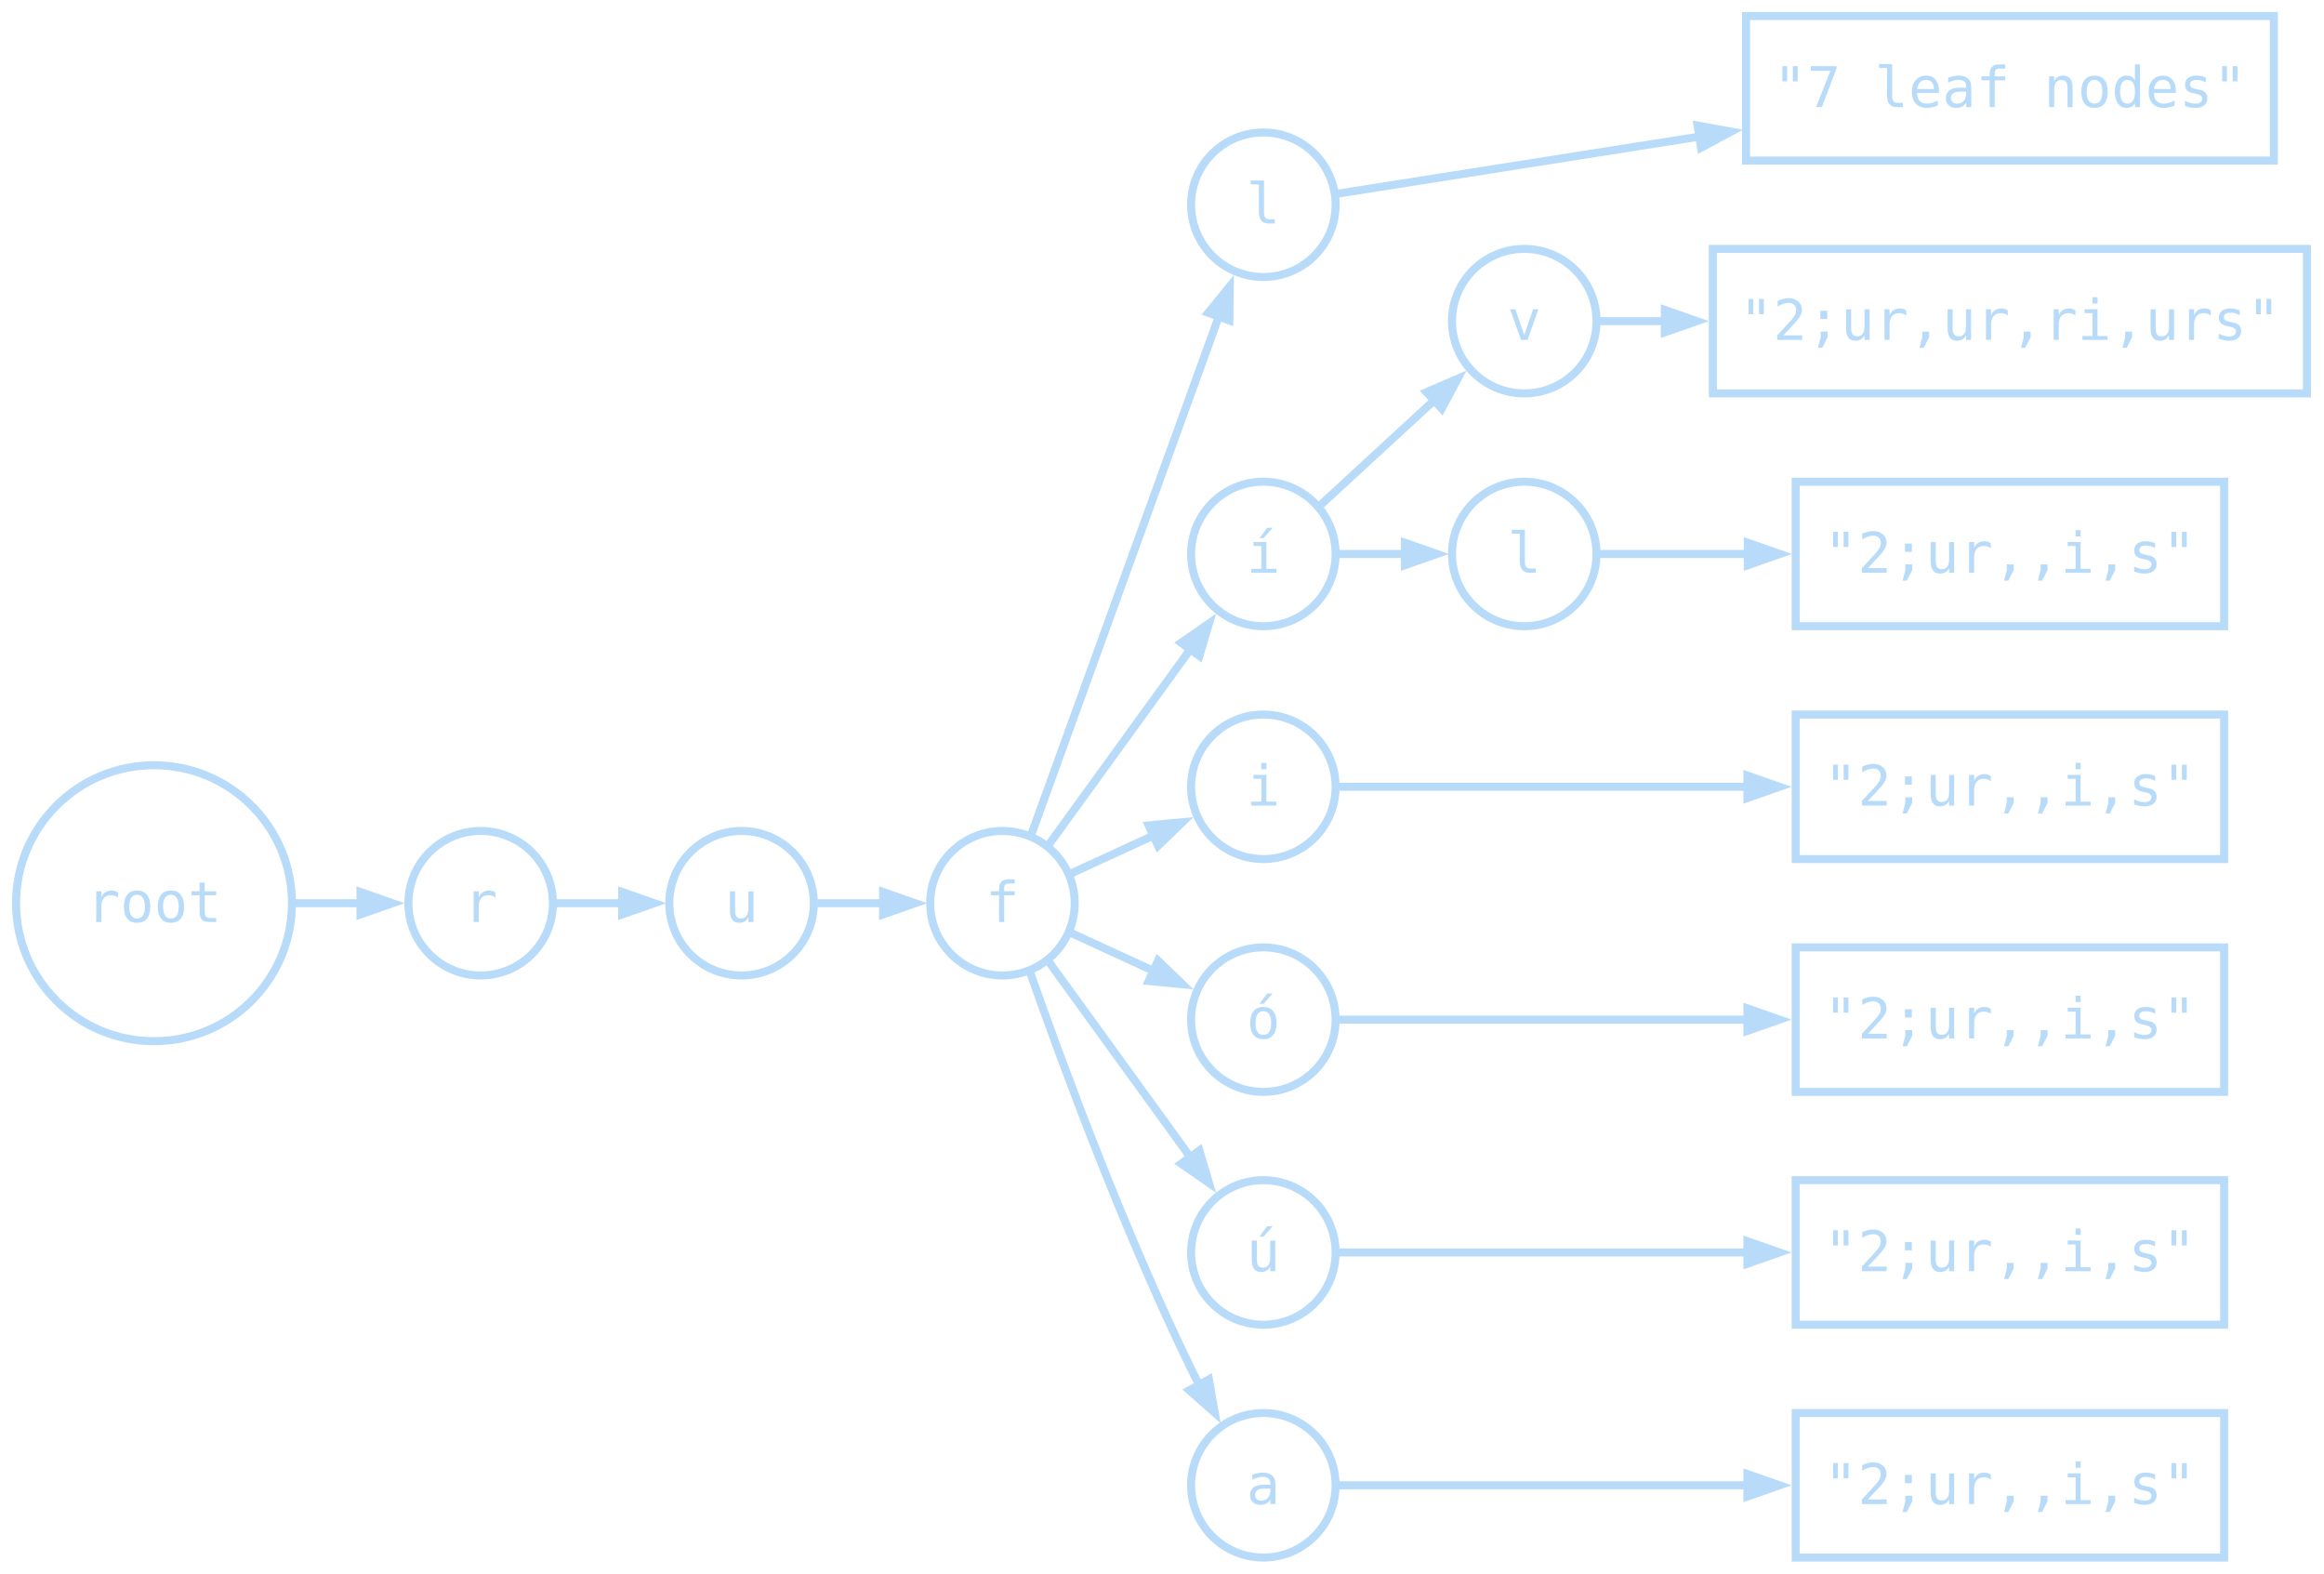
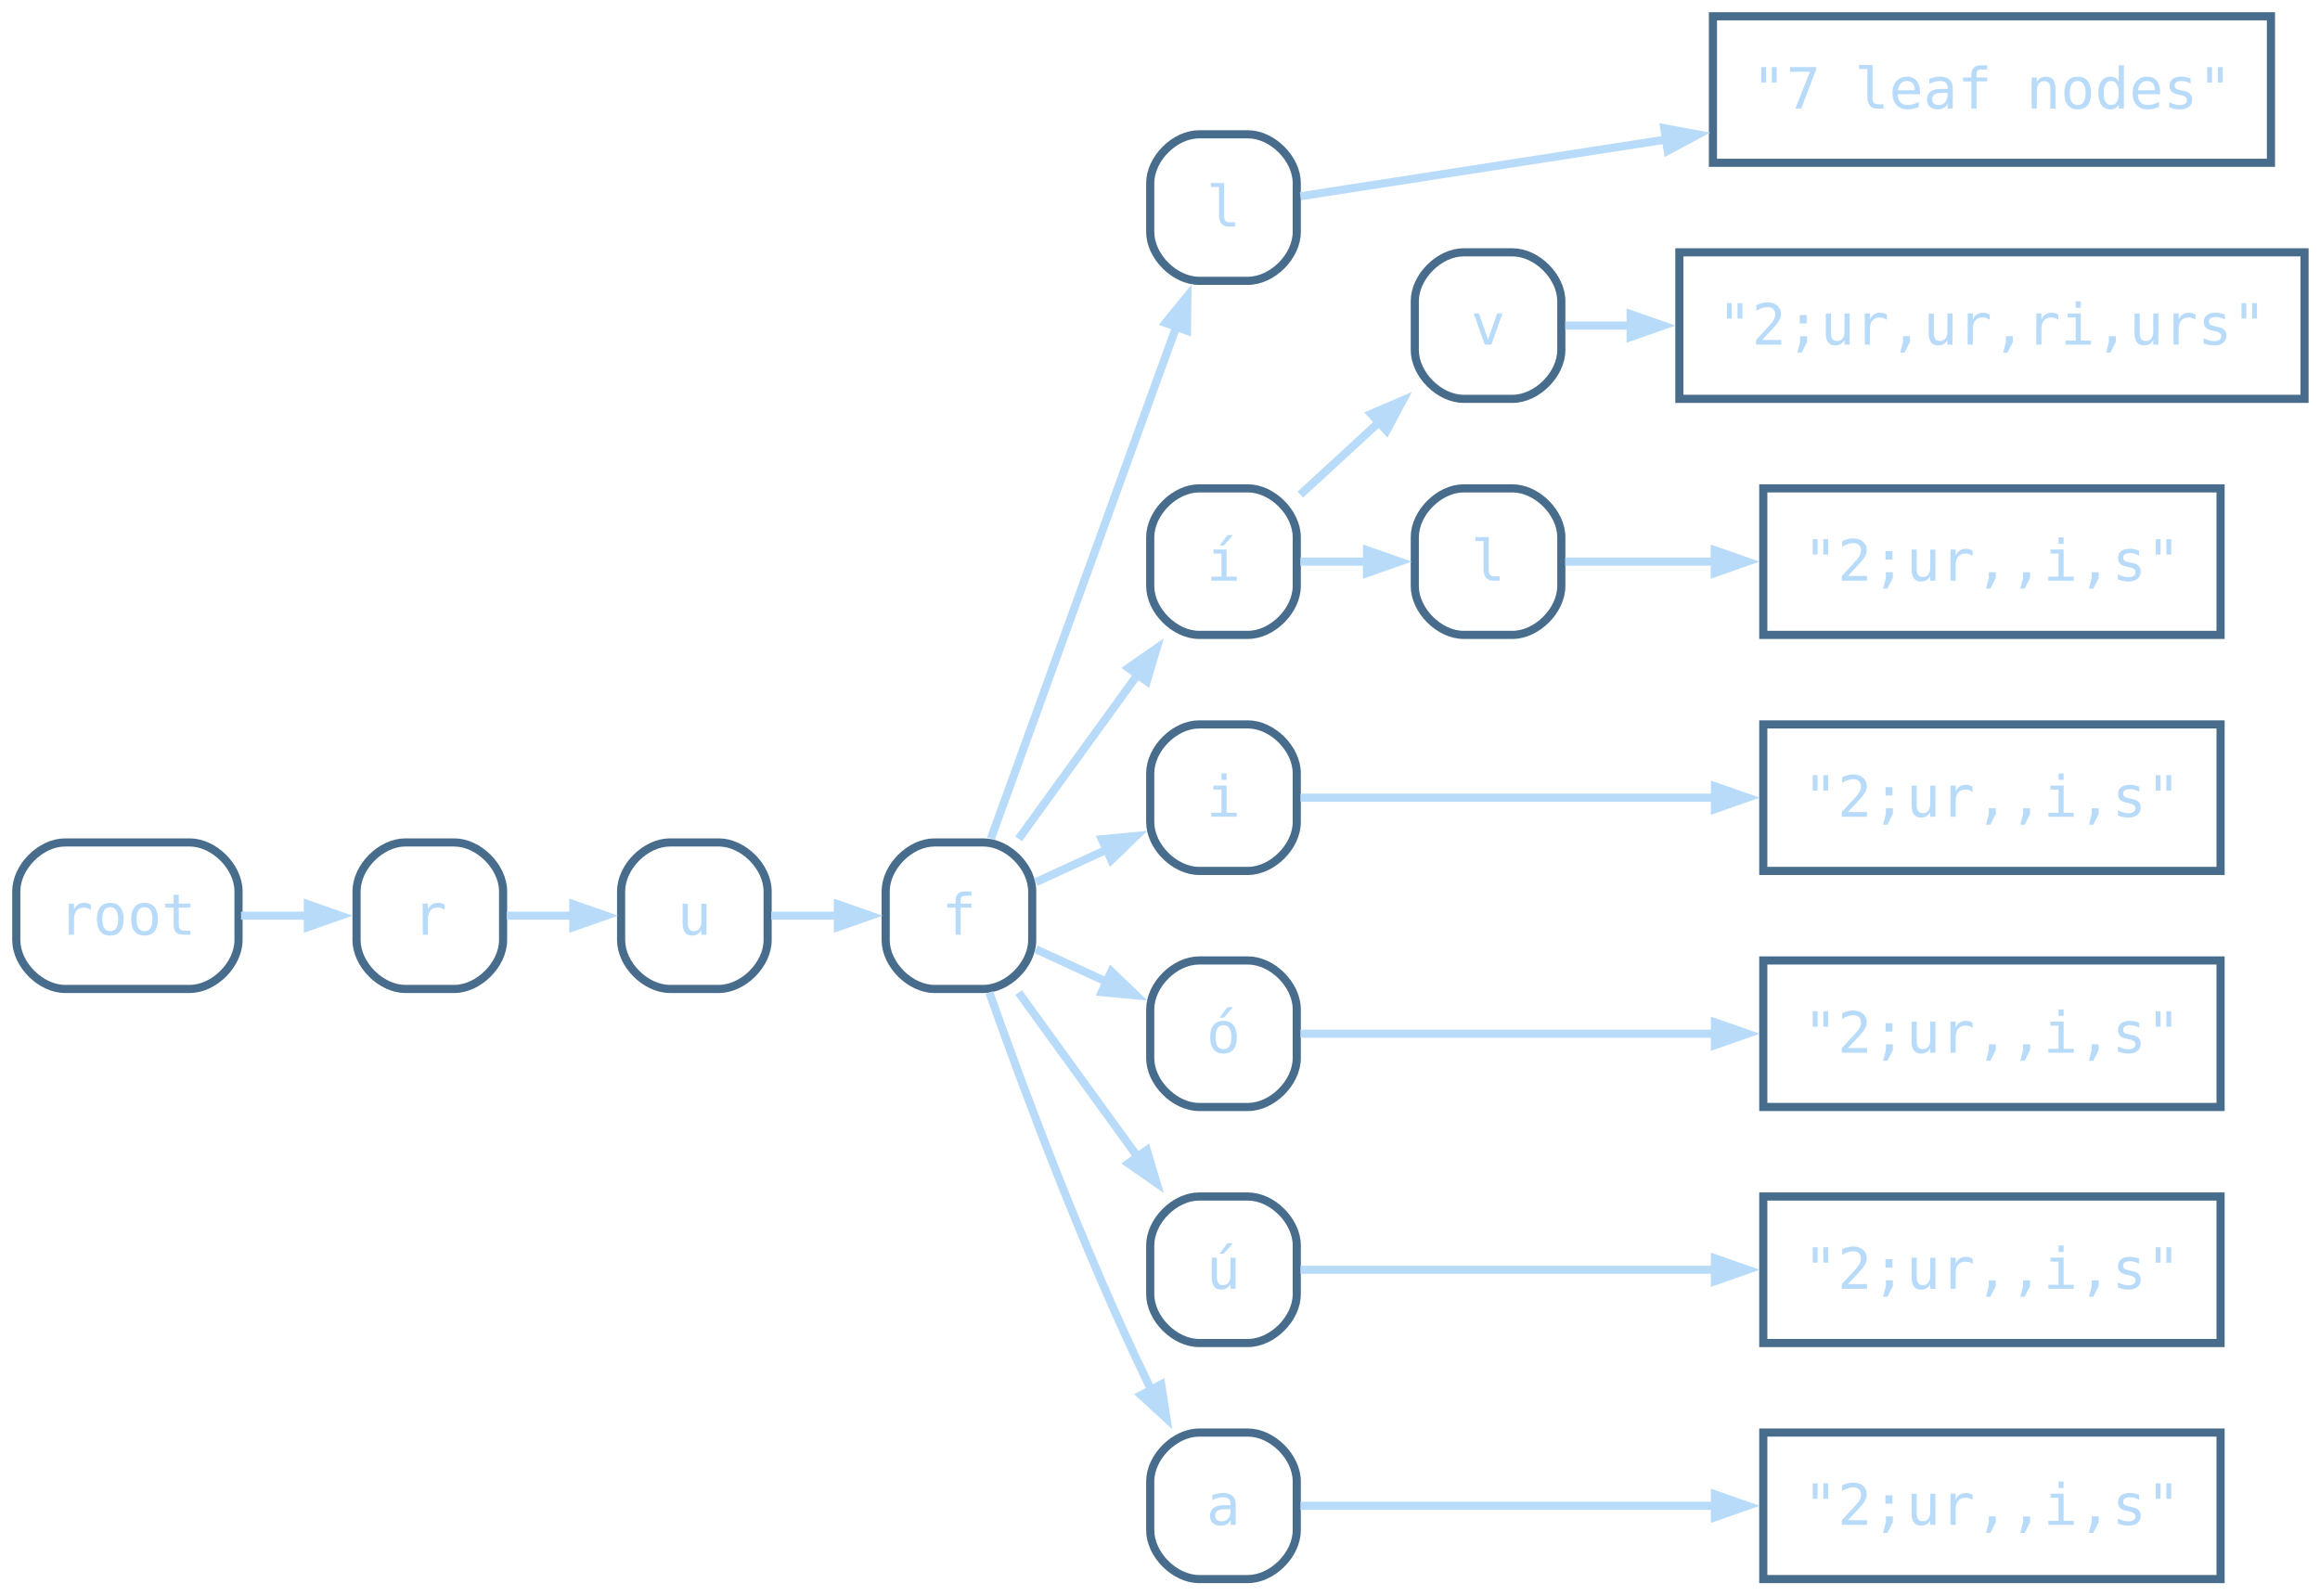
- <svg xmlns="http://www.w3.org/2000/svg" width="579pt" height="392pt" viewBox="0.00 0.00 579.00 392.00">
+ <svg xmlns="http://www.w3.org/2000/svg" width="570pt" height="392pt" viewBox="0.00 0.00 570.00 392.00">
  <g id="graph0" class="graph" transform="scale(1 1) rotate(0) translate(4 388)">
    <g id="node1" class="node">
-       <ellipse fill="none" stroke="#b9dbfa" stroke-width="2" cx="34.37" cy="-163" rx="34.37" ry="34.37" />
-       <text xml:space="preserve" text-anchor="middle" x="34.37" y="-158.32" font-family="monospace" font-size="14.00" fill="#b9dbfa">root</text>
+       <path fill="none" stroke="#486d8c" stroke-width="2" d="M42.6,-181C42.6,-181 12,-181 12,-181 6,-181 0,-175 0,-169 0,-169 0,-157 0,-157 0,-151 6,-145 12,-145 12,-145 42.6,-145 42.6,-145 48.6,-145 54.6,-151 54.6,-157 54.6,-157 54.6,-169 54.6,-169 54.6,-175 48.6,-181 42.6,-181" />
+       <text xml:space="preserve" text-anchor="middle" x="27.3" y="-158.32" font-family="monospace" font-size="14.00" fill="#b9dbfa">root</text>
    </g>
    <g id="node2" class="node">
-       <ellipse fill="none" stroke="#b9dbfa" stroke-width="2" cx="115.75" cy="-163" rx="18" ry="18" />
-       <text xml:space="preserve" text-anchor="middle" x="115.75" y="-158.32" font-family="monospace" font-size="14.00" fill="#b9dbfa">r</text>
+       <path fill="none" stroke="#486d8c" stroke-width="2" d="M107.6,-181C107.6,-181 95.6,-181 95.6,-181 89.6,-181 83.6,-175 83.6,-169 83.6,-169 83.6,-157 83.6,-157 83.6,-151 89.6,-145 95.6,-145 95.6,-145 107.6,-145 107.6,-145 113.6,-145 119.6,-151 119.6,-157 119.6,-157 119.6,-169 119.6,-169 119.6,-175 113.6,-181 107.6,-181" />
+       <text xml:space="preserve" text-anchor="middle" x="101.6" y="-158.32" font-family="monospace" font-size="14.00" fill="#b9dbfa">r</text>
    </g>
    <g id="edge1" class="edge">
-       <path fill="none" stroke="#b9dbfa" stroke-width="2" d="M69.49,-163C74.94,-163 80.52,-163 85.82,-163" />
-       <polygon fill="#b9dbfa" stroke="#b9dbfa" stroke-width="2" points="85.81,-165.8 93.81,-163 85.81,-160.2 85.81,-165.8" />
+       <path fill="none" stroke="#b9dbfa" stroke-width="2" d="M55.22,-163C60.66,-163 66.39,-163 71.88,-163" />
+       <polygon fill="#b9dbfa" stroke="#b9dbfa" stroke-width="2" points="71.63,-165.8 79.63,-163 71.63,-160.2 71.63,-165.8" />
    </g>
    <g id="node3" class="node">
-       <ellipse fill="none" stroke="#b9dbfa" stroke-width="2" cx="180.75" cy="-163" rx="18" ry="18" />
-       <text xml:space="preserve" text-anchor="middle" x="180.75" y="-158.32" font-family="monospace" font-size="14.00" fill="#b9dbfa">u</text>
+       <path fill="none" stroke="#486d8c" stroke-width="2" d="M172.6,-181C172.6,-181 160.6,-181 160.6,-181 154.6,-181 148.6,-175 148.6,-169 148.6,-169 148.6,-157 148.6,-157 148.6,-151 154.6,-145 160.6,-145 160.6,-145 172.6,-145 172.6,-145 178.6,-145 184.6,-151 184.6,-157 184.6,-157 184.6,-169 184.6,-169 184.6,-175 178.6,-181 172.6,-181" />
+       <text xml:space="preserve" text-anchor="middle" x="166.6" y="-158.32" font-family="monospace" font-size="14.00" fill="#b9dbfa">u</text>
    </g>
    <g id="edge2" class="edge">
-       <path fill="none" stroke="#b9dbfa" stroke-width="2" d="M134.63,-163C139.86,-163 145.71,-163 151.42,-163" />
-       <polygon fill="#b9dbfa" stroke="#b9dbfa" stroke-width="2" points="151.01,-165.8 159.01,-163 151.01,-160.2 151.01,-165.8" />
+       <path fill="none" stroke="#b9dbfa" stroke-width="2" d="M120.48,-163C125.72,-163 131.57,-163 137.28,-163" />
+       <polygon fill="#b9dbfa" stroke="#b9dbfa" stroke-width="2" points="136.86,-165.8 144.86,-163 136.86,-160.2 136.86,-165.8" />
    </g>
    <g id="node4" class="node">
-       <ellipse fill="none" stroke="#b9dbfa" stroke-width="2" cx="245.75" cy="-163" rx="18" ry="18" />
-       <text xml:space="preserve" text-anchor="middle" x="245.75" y="-158.32" font-family="monospace" font-size="14.00" fill="#b9dbfa">f</text>
+       <path fill="none" stroke="#486d8c" stroke-width="2" d="M237.6,-181C237.6,-181 225.6,-181 225.6,-181 219.6,-181 213.6,-175 213.6,-169 213.6,-169 213.6,-157 213.6,-157 213.6,-151 219.6,-145 225.6,-145 225.6,-145 237.6,-145 237.6,-145 243.6,-145 249.6,-151 249.6,-157 249.6,-157 249.6,-169 249.6,-169 249.6,-175 243.6,-181 237.6,-181" />
+       <text xml:space="preserve" text-anchor="middle" x="231.6" y="-158.32" font-family="monospace" font-size="14.00" fill="#b9dbfa">f</text>
    </g>
    <g id="edge3" class="edge">
-       <path fill="none" stroke="#b9dbfa" stroke-width="2" d="M199.63,-163C204.86,-163 210.71,-163 216.42,-163" />
-       <polygon fill="#b9dbfa" stroke="#b9dbfa" stroke-width="2" points="216.01,-165.8 224.01,-163 216.01,-160.2 216.01,-165.8" />
+       <path fill="none" stroke="#b9dbfa" stroke-width="2" d="M185.48,-163C190.72,-163 196.57,-163 202.28,-163" />
+       <polygon fill="#b9dbfa" stroke="#b9dbfa" stroke-width="2" points="201.86,-165.8 209.86,-163 201.86,-160.2 201.86,-165.8" />
    </g>
    <g id="node5" class="node">
-       <ellipse fill="none" stroke="#b9dbfa" stroke-width="2" cx="310.75" cy="-337" rx="18" ry="18" />
-       <text xml:space="preserve" text-anchor="middle" x="310.75" y="-332.32" font-family="monospace" font-size="14.00" fill="#b9dbfa">l</text>
+       <path fill="none" stroke="#486d8c" stroke-width="2" d="M302.6,-355C302.6,-355 290.6,-355 290.6,-355 284.6,-355 278.6,-349 278.6,-343 278.6,-343 278.6,-331 278.6,-331 278.6,-325 284.6,-319 290.6,-319 290.6,-319 302.6,-319 302.6,-319 308.6,-319 314.6,-325 314.6,-331 314.6,-331 314.6,-343 314.6,-343 314.6,-349 308.6,-355 302.6,-355" />
+       <text xml:space="preserve" text-anchor="middle" x="296.6" y="-332.32" font-family="monospace" font-size="14.00" fill="#b9dbfa">l</text>
    </g>
    <g id="edge4" class="edge">
-       <path fill="none" stroke="#b9dbfa" stroke-width="2" d="M253.02,-180.32C263.93,-210.47 286.51,-272.83 299.65,-309.13" />
-       <polygon fill="#b9dbfa" stroke="#b9dbfa" stroke-width="2" points="297.02,-310.08 302.38,-316.65 302.28,-308.17 297.02,-310.08" />
+       <path fill="none" stroke="#b9dbfa" stroke-width="2" d="M239.46,-181.95C250.44,-212.28 272.05,-271.96 285.02,-307.78" />
+       <polygon fill="#b9dbfa" stroke="#b9dbfa" stroke-width="2" points="282.36,-308.66 287.72,-315.22 287.63,-306.75 282.36,-308.66" />
    </g>
    <g id="node7" class="node">
-       <ellipse fill="none" stroke="#b9dbfa" stroke-width="2" cx="310.75" cy="-250" rx="18" ry="18" />
-       <text xml:space="preserve" text-anchor="middle" x="310.75" y="-245.32" font-family="monospace" font-size="14.00" fill="#b9dbfa">í</text>
+       <path fill="none" stroke="#486d8c" stroke-width="2" d="M302.6,-268C302.6,-268 290.6,-268 290.6,-268 284.6,-268 278.6,-262 278.6,-256 278.6,-256 278.6,-244 278.6,-244 278.6,-238 284.6,-232 290.6,-232 290.6,-232 302.6,-232 302.6,-232 308.6,-232 314.6,-238 314.6,-244 314.6,-244 314.6,-256 314.6,-256 314.6,-262 308.6,-268 302.6,-268" />
+       <text xml:space="preserve" text-anchor="middle" x="296.6" y="-245.32" font-family="monospace" font-size="14.00" fill="#b9dbfa">í</text>
    </g>
    <g id="edge6" class="edge">
-       <path fill="none" stroke="#b9dbfa" stroke-width="2" d="M257.43,-177.76C267.12,-191.13 281.55,-211.07 292.81,-226.61" />
-       <polygon fill="#b9dbfa" stroke="#b9dbfa" stroke-width="2" points="290.27,-227.88 297.23,-232.72 294.81,-224.6 290.27,-227.88" />
+       <path fill="none" stroke="#b9dbfa" stroke-width="2" d="M246.27,-181.88C254.86,-193.73 266.08,-209.23 275.65,-222.45" />
+       <polygon fill="#b9dbfa" stroke="#b9dbfa" stroke-width="2" points="273.22,-223.87 280.18,-228.71 277.76,-220.59 273.22,-223.87" />
    </g>
    <g id="node12" class="node">
-       <ellipse fill="none" stroke="#b9dbfa" stroke-width="2" cx="310.75" cy="-192" rx="18" ry="18" />
-       <text xml:space="preserve" text-anchor="middle" x="310.75" y="-187.32" font-family="monospace" font-size="14.00" fill="#b9dbfa">i</text>
+       <path fill="none" stroke="#486d8c" stroke-width="2" d="M302.6,-210C302.6,-210 290.6,-210 290.6,-210 284.6,-210 278.6,-204 278.6,-198 278.6,-198 278.6,-186 278.6,-186 278.6,-180 284.6,-174 290.6,-174 290.6,-174 302.6,-174 302.6,-174 308.6,-174 314.6,-180 314.6,-186 314.6,-186 314.6,-198 314.6,-198 314.6,-204 308.6,-210 302.6,-210" />
+       <text xml:space="preserve" text-anchor="middle" x="296.6" y="-187.32" font-family="monospace" font-size="14.00" fill="#b9dbfa">i</text>
    </g>
    <g id="edge11" class="edge">
-       <path fill="none" stroke="#b9dbfa" stroke-width="2" d="M262.97,-170.47C269.24,-173.35 276.58,-176.73 283.55,-179.94" />
-       <polygon fill="#b9dbfa" stroke="#b9dbfa" stroke-width="2" points="282.17,-182.39 290.61,-183.19 284.51,-177.3 282.17,-182.39" />
+       <path fill="none" stroke="#b9dbfa" stroke-width="2" d="M250.48,-171.23C255.98,-173.76 262.17,-176.61 268.16,-179.37" />
+       <polygon fill="#b9dbfa" stroke="#b9dbfa" stroke-width="2" points="266.7,-181.78 275.14,-182.58 269.04,-176.69 266.7,-181.78" />
    </g>
    <g id="node14" class="node">
-       <ellipse fill="none" stroke="#b9dbfa" stroke-width="2" cx="310.75" cy="-134" rx="18" ry="18" />
-       <text xml:space="preserve" text-anchor="middle" x="310.75" y="-129.32" font-family="monospace" font-size="14.00" fill="#b9dbfa">ó</text>
+       <path fill="none" stroke="#486d8c" stroke-width="2" d="M302.6,-152C302.6,-152 290.6,-152 290.6,-152 284.6,-152 278.6,-146 278.6,-140 278.6,-140 278.6,-128 278.6,-128 278.6,-122 284.6,-116 290.6,-116 290.6,-116 302.6,-116 302.6,-116 308.6,-116 314.6,-122 314.6,-128 314.6,-128 314.6,-140 314.6,-140 314.6,-146 308.6,-152 302.6,-152" />
+       <text xml:space="preserve" text-anchor="middle" x="296.6" y="-129.32" font-family="monospace" font-size="14.00" fill="#b9dbfa">ó</text>
    </g>
    <g id="edge13" class="edge">
-       <path fill="none" stroke="#b9dbfa" stroke-width="2" d="M262.97,-155.53C269.24,-152.65 276.58,-149.27 283.55,-146.06" />
-       <polygon fill="#b9dbfa" stroke="#b9dbfa" stroke-width="2" points="284.51,-148.7 290.61,-142.81 282.17,-143.61 284.51,-148.7" />
+       <path fill="none" stroke="#b9dbfa" stroke-width="2" d="M250.48,-154.77C255.98,-152.24 262.17,-149.39 268.16,-146.63" />
+       <polygon fill="#b9dbfa" stroke="#b9dbfa" stroke-width="2" points="269.04,-149.31 275.14,-143.42 266.7,-144.22 269.04,-149.31" />
    </g>
    <g id="node16" class="node">
-       <ellipse fill="none" stroke="#b9dbfa" stroke-width="2" cx="310.75" cy="-76" rx="18" ry="18" />
-       <text xml:space="preserve" text-anchor="middle" x="310.75" y="-71.33" font-family="monospace" font-size="14.00" fill="#b9dbfa">ú</text>
+       <path fill="none" stroke="#486d8c" stroke-width="2" d="M302.6,-94C302.6,-94 290.6,-94 290.6,-94 284.6,-94 278.6,-88 278.6,-82 278.6,-82 278.6,-70 278.6,-70 278.6,-64 284.6,-58 290.6,-58 290.6,-58 302.6,-58 302.6,-58 308.6,-58 314.6,-64 314.6,-70 314.6,-70 314.6,-82 314.6,-82 314.6,-88 308.6,-94 302.6,-94" />
+       <text xml:space="preserve" text-anchor="middle" x="296.6" y="-71.33" font-family="monospace" font-size="14.00" fill="#b9dbfa">ú</text>
    </g>
    <g id="edge15" class="edge">
-       <path fill="none" stroke="#b9dbfa" stroke-width="2" d="M257.43,-148.24C267.12,-134.87 281.55,-114.93 292.81,-99.39" />
-       <polygon fill="#b9dbfa" stroke="#b9dbfa" stroke-width="2" points="294.81,-101.4 297.23,-93.28 290.27,-98.12 294.81,-101.4" />
+       <path fill="none" stroke="#b9dbfa" stroke-width="2" d="M246.27,-144.12C254.86,-132.27 266.08,-116.77 275.65,-103.55" />
+       <polygon fill="#b9dbfa" stroke="#b9dbfa" stroke-width="2" points="277.76,-105.41 280.18,-97.29 273.22,-102.13 277.76,-105.41" />
    </g>
    <g id="node18" class="node">
-       <ellipse fill="none" stroke="#b9dbfa" stroke-width="2" cx="310.75" cy="-18" rx="18" ry="18" />
-       <text xml:space="preserve" text-anchor="middle" x="310.75" y="-13.32" font-family="monospace" font-size="14.00" fill="#b9dbfa">a</text>
+       <path fill="none" stroke="#486d8c" stroke-width="2" d="M302.6,-36C302.6,-36 290.6,-36 290.6,-36 284.6,-36 278.6,-30 278.6,-24 278.6,-24 278.6,-12 278.6,-12 278.6,-6 284.6,0 290.6,0 290.6,0 302.6,0 302.6,0 308.6,0 314.6,-6 314.6,-12 314.6,-12 314.6,-24 314.6,-24 314.6,-30 308.6,-36 302.6,-36" />
+       <text xml:space="preserve" text-anchor="middle" x="296.6" y="-13.32" font-family="monospace" font-size="14.00" fill="#b9dbfa">a</text>
    </g>
    <g id="edge17" class="edge">
-       <path fill="none" stroke="#b9dbfa" stroke-width="2" d="M252.65,-145.74C260.73,-122.77 276.12,-81.07 292.75,-47 293.43,-45.59 294.16,-44.16 294.92,-42.72" />
-       <polygon fill="#b9dbfa" stroke="#b9dbfa" stroke-width="2" points="297.19,-44.4 298.65,-36.06 292.3,-41.67 297.19,-44.4" />
+       <path fill="none" stroke="#b9dbfa" stroke-width="2" d="M239.07,-144.14C247.29,-120.87 262.36,-80.3 278.6,-47 278.7,-46.79 278.81,-46.58 278.91,-46.37" />
+       <polygon fill="#b9dbfa" stroke="#b9dbfa" stroke-width="2" points="281.29,-47.85 282.59,-39.47 276.35,-45.21 281.29,-47.85" />
    </g>
    <g id="node6" class="node">
-       <polygon fill="none" stroke="#b9dbfa" stroke-width="2" points="562.5,-384 431,-384 431,-348 562.5,-348 562.5,-384" />
-       <text xml:space="preserve" text-anchor="middle" x="496.75" y="-361.32" font-family="monospace" font-size="14.00" fill="#b9dbfa">"7 leaf nodes"</text>
+       <polygon fill="none" stroke="#486d8c" stroke-width="2" points="553.95,-384 416.85,-384 416.85,-348 553.95,-348 553.95,-384" />
+       <text xml:space="preserve" text-anchor="middle" x="485.4" y="-361.32" font-family="monospace" font-size="14.00" fill="#b9dbfa">"7 leaf nodes"</text>
    </g>
    <g id="edge5" class="edge">
-       <path fill="none" stroke="#b9dbfa" stroke-width="2" d="M329.39,-339.78C350.25,-343.07 386.34,-348.76 419.58,-354" />
-       <polygon fill="#b9dbfa" stroke="#b9dbfa" stroke-width="2" points="418.93,-356.73 427.27,-355.21 419.8,-351.2 418.93,-356.73" />
+       <path fill="none" stroke="#b9dbfa" stroke-width="2" d="M315.51,-339.78C336.36,-343.02 372.19,-348.58 405.5,-353.75" />
+       <polygon fill="#b9dbfa" stroke="#b9dbfa" stroke-width="2" points="404.88,-356.49 413.22,-354.95 405.74,-350.95 404.88,-356.49" />
    </g>
    <g id="node8" class="node">
-       <ellipse fill="none" stroke="#b9dbfa" stroke-width="2" cx="375.75" cy="-308" rx="18" ry="18" />
-       <text xml:space="preserve" text-anchor="middle" x="375.75" y="-303.32" font-family="monospace" font-size="14.00" fill="#b9dbfa">v</text>
+       <path fill="none" stroke="#486d8c" stroke-width="2" d="M367.6,-326C367.6,-326 355.6,-326 355.6,-326 349.6,-326 343.6,-320 343.6,-314 343.6,-314 343.6,-302 343.6,-302 343.6,-296 349.6,-290 355.6,-290 355.6,-290 367.6,-290 367.6,-290 373.6,-290 379.6,-296 379.6,-302 379.6,-302 379.6,-314 379.6,-314 379.6,-320 373.6,-326 367.6,-326" />
+       <text xml:space="preserve" text-anchor="middle" x="361.6" y="-303.32" font-family="monospace" font-size="14.00" fill="#b9dbfa">v</text>
    </g>
    <g id="edge7" class="edge">
-       <path fill="none" stroke="#b9dbfa" stroke-width="2" d="M325.11,-262.3C333.29,-269.84 343.96,-279.65 353.3,-288.26" />
-       <polygon fill="#b9dbfa" stroke="#b9dbfa" stroke-width="2" points="351.39,-290.31 359.18,-293.67 355.19,-286.19 351.39,-290.31" />
+       <path fill="none" stroke="#b9dbfa" stroke-width="2" d="M315.48,-266.47C321.52,-272.02 328.38,-278.34 334.9,-284.34" />
+       <polygon fill="#b9dbfa" stroke="#b9dbfa" stroke-width="2" points="332.88,-286.29 340.66,-289.64 336.67,-282.17 332.88,-286.29" />
    </g>
    <g id="node10" class="node">
-       <ellipse fill="none" stroke="#b9dbfa" stroke-width="2" cx="375.75" cy="-250" rx="18" ry="18" />
-       <text xml:space="preserve" text-anchor="middle" x="375.75" y="-245.32" font-family="monospace" font-size="14.00" fill="#b9dbfa">l</text>
+       <path fill="none" stroke="#486d8c" stroke-width="2" d="M367.6,-268C367.6,-268 355.6,-268 355.6,-268 349.6,-268 343.6,-262 343.6,-256 343.6,-256 343.6,-244 343.6,-244 343.6,-238 349.6,-232 355.6,-232 355.6,-232 367.6,-232 367.6,-232 373.6,-232 379.6,-238 379.6,-244 379.6,-244 379.6,-256 379.6,-256 379.6,-262 373.6,-268 367.6,-268" />
+       <text xml:space="preserve" text-anchor="middle" x="361.6" y="-245.32" font-family="monospace" font-size="14.00" fill="#b9dbfa">l</text>
    </g>
    <g id="edge9" class="edge">
-       <path fill="none" stroke="#b9dbfa" stroke-width="2" d="M329.63,-250C334.86,-250 340.71,-250 346.42,-250" />
-       <polygon fill="#b9dbfa" stroke="#b9dbfa" stroke-width="2" points="346.01,-252.8 354.01,-250 346.01,-247.2 346.01,-252.8" />
+       <path fill="none" stroke="#b9dbfa" stroke-width="2" d="M315.48,-250C320.72,-250 326.57,-250 332.28,-250" />
+       <polygon fill="#b9dbfa" stroke="#b9dbfa" stroke-width="2" points="331.86,-252.8 339.86,-250 331.86,-247.2 331.86,-252.8" />
    </g>
    <g id="node9" class="node">
-       <polygon fill="none" stroke="#b9dbfa" stroke-width="2" points="570.75,-326 422.75,-326 422.75,-290 570.75,-290 570.75,-326" />
-       <text xml:space="preserve" text-anchor="middle" x="496.75" y="-303.32" font-family="monospace" font-size="14.00" fill="#b9dbfa">"2;ur,ur,ri,urs"</text>
+       <polygon fill="none" stroke="#486d8c" stroke-width="2" points="562.2,-326 408.6,-326 408.6,-290 562.2,-290 562.2,-326" />
+       <text xml:space="preserve" text-anchor="middle" x="485.4" y="-303.32" font-family="monospace" font-size="14.00" fill="#b9dbfa">"2;ur,ur,ri,urs"</text>
    </g>
    <g id="edge8" class="edge">
-       <path fill="none" stroke="#b9dbfa" stroke-width="2" d="M394.56,-308C399.46,-308 405.12,-308 411.21,-308" />
-       <polygon fill="#b9dbfa" stroke="#b9dbfa" stroke-width="2" points="410.77,-310.8 418.77,-308 410.77,-305.2 410.77,-310.8" />
+       <path fill="none" stroke="#b9dbfa" stroke-width="2" d="M380.57,-308C385.33,-308 390.8,-308 396.68,-308" />
+       <polygon fill="#b9dbfa" stroke="#b9dbfa" stroke-width="2" points="396.63,-310.8 404.63,-308 396.63,-305.2 396.63,-310.8" />
    </g>
    <g id="node11" class="node">
-       <polygon fill="none" stroke="#b9dbfa" stroke-width="2" points="550.12,-268 443.37,-268 443.37,-232 550.12,-232 550.12,-268" />
-       <text xml:space="preserve" text-anchor="middle" x="496.75" y="-245.32" font-family="monospace" font-size="14.00" fill="#b9dbfa">"2;ur,,i,s"</text>
+       <polygon fill="none" stroke="#486d8c" stroke-width="2" points="541.57,-268 429.22,-268 429.22,-232 541.57,-232 541.57,-268" />
+       <text xml:space="preserve" text-anchor="middle" x="485.4" y="-245.32" font-family="monospace" font-size="14.00" fill="#b9dbfa">"2;ur,,i,s"</text>
    </g>
    <g id="edge10" class="edge">
-       <path fill="none" stroke="#b9dbfa" stroke-width="2" d="M394.56,-250C404.64,-250 417.92,-250 431.54,-250" />
-       <polygon fill="#b9dbfa" stroke="#b9dbfa" stroke-width="2" points="431.45,-252.8 439.45,-250 431.45,-247.2 431.45,-252.8" />
+       <path fill="none" stroke="#b9dbfa" stroke-width="2" d="M380.57,-250C390.6,-250 403.78,-250 417.37,-250" />
+       <polygon fill="#b9dbfa" stroke="#b9dbfa" stroke-width="2" points="417.29,-252.8 425.29,-250 417.29,-247.2 417.29,-252.8" />
    </g>
    <g id="node13" class="node">
-       <polygon fill="none" stroke="#b9dbfa" stroke-width="2" points="550.12,-210 443.37,-210 443.37,-174 550.12,-174 550.12,-210" />
-       <text xml:space="preserve" text-anchor="middle" x="496.75" y="-187.32" font-family="monospace" font-size="14.00" fill="#b9dbfa">"2;ur,,i,s"</text>
+       <polygon fill="none" stroke="#486d8c" stroke-width="2" points="541.57,-210 429.22,-210 429.22,-174 541.57,-174 541.57,-210" />
+       <text xml:space="preserve" text-anchor="middle" x="485.4" y="-187.32" font-family="monospace" font-size="14.00" fill="#b9dbfa">"2;ur,,i,s"</text>
    </g>
    <g id="edge12" class="edge">
-       <path fill="none" stroke="#b9dbfa" stroke-width="2" d="M329.72,-192C353.16,-192 395.41,-192 431.43,-192" />
-       <polygon fill="#b9dbfa" stroke="#b9dbfa" stroke-width="2" points="431.35,-194.8 439.35,-192 431.35,-189.2 431.35,-194.8" />
+       <path fill="none" stroke="#b9dbfa" stroke-width="2" d="M315.51,-192C338.95,-192 381.33,-192 417.77,-192" />
+       <polygon fill="#b9dbfa" stroke="#b9dbfa" stroke-width="2" points="417.34,-194.8 425.34,-192 417.34,-189.2 417.34,-194.8" />
    </g>
    <g id="node15" class="node">
-       <polygon fill="none" stroke="#b9dbfa" stroke-width="2" points="550.12,-152 443.37,-152 443.37,-116 550.12,-116 550.12,-152" />
-       <text xml:space="preserve" text-anchor="middle" x="496.75" y="-129.32" font-family="monospace" font-size="14.00" fill="#b9dbfa">"2;ur,,i,s"</text>
+       <polygon fill="none" stroke="#486d8c" stroke-width="2" points="541.57,-152 429.22,-152 429.22,-116 541.57,-116 541.57,-152" />
+       <text xml:space="preserve" text-anchor="middle" x="485.4" y="-129.32" font-family="monospace" font-size="14.00" fill="#b9dbfa">"2;ur,,i,s"</text>
    </g>
    <g id="edge14" class="edge">
-       <path fill="none" stroke="#b9dbfa" stroke-width="2" d="M329.72,-134C353.16,-134 395.41,-134 431.43,-134" />
-       <polygon fill="#b9dbfa" stroke="#b9dbfa" stroke-width="2" points="431.35,-136.8 439.35,-134 431.35,-131.2 431.35,-136.8" />
+       <path fill="none" stroke="#b9dbfa" stroke-width="2" d="M315.51,-134C338.95,-134 381.33,-134 417.77,-134" />
+       <polygon fill="#b9dbfa" stroke="#b9dbfa" stroke-width="2" points="417.34,-136.8 425.34,-134 417.34,-131.2 417.34,-136.8" />
    </g>
    <g id="node17" class="node">
-       <polygon fill="none" stroke="#b9dbfa" stroke-width="2" points="550.12,-94 443.37,-94 443.37,-58 550.12,-58 550.12,-94" />
-       <text xml:space="preserve" text-anchor="middle" x="496.75" y="-71.33" font-family="monospace" font-size="14.00" fill="#b9dbfa">"2;ur,,i,s"</text>
+       <polygon fill="none" stroke="#486d8c" stroke-width="2" points="541.57,-94 429.22,-94 429.22,-58 541.57,-58 541.57,-94" />
+       <text xml:space="preserve" text-anchor="middle" x="485.4" y="-71.33" font-family="monospace" font-size="14.00" fill="#b9dbfa">"2;ur,,i,s"</text>
    </g>
    <g id="edge16" class="edge">
-       <path fill="none" stroke="#b9dbfa" stroke-width="2" d="M329.72,-76C353.16,-76 395.41,-76 431.43,-76" />
-       <polygon fill="#b9dbfa" stroke="#b9dbfa" stroke-width="2" points="431.35,-78.8 439.35,-76 431.35,-73.2 431.35,-78.8" />
+       <path fill="none" stroke="#b9dbfa" stroke-width="2" d="M315.51,-76C338.95,-76 381.33,-76 417.77,-76" />
+       <polygon fill="#b9dbfa" stroke="#b9dbfa" stroke-width="2" points="417.34,-78.8 425.34,-76 417.34,-73.2 417.34,-78.8" />
    </g>
    <g id="node19" class="node">
-       <polygon fill="none" stroke="#b9dbfa" stroke-width="2" points="550.12,-36 443.37,-36 443.37,0 550.12,0 550.12,-36" />
-       <text xml:space="preserve" text-anchor="middle" x="496.75" y="-13.32" font-family="monospace" font-size="14.00" fill="#b9dbfa">"2;ur,,i,s"</text>
+       <polygon fill="none" stroke="#486d8c" stroke-width="2" points="541.57,-36 429.22,-36 429.22,0 541.57,0 541.57,-36" />
+       <text xml:space="preserve" text-anchor="middle" x="485.4" y="-13.32" font-family="monospace" font-size="14.00" fill="#b9dbfa">"2;ur,,i,s"</text>
    </g>
    <g id="edge18" class="edge">
-       <path fill="none" stroke="#b9dbfa" stroke-width="2" d="M329.72,-18C353.16,-18 395.41,-18 431.43,-18" />
-       <polygon fill="#b9dbfa" stroke="#b9dbfa" stroke-width="2" points="431.35,-20.8 439.35,-18 431.35,-15.2 431.35,-20.8" />
+       <path fill="none" stroke="#b9dbfa" stroke-width="2" d="M315.51,-18C338.95,-18 381.33,-18 417.77,-18" />
+       <polygon fill="#b9dbfa" stroke="#b9dbfa" stroke-width="2" points="417.34,-20.8 425.34,-18 417.34,-15.2 417.34,-20.8" />
    </g>
  </g>
</svg>
